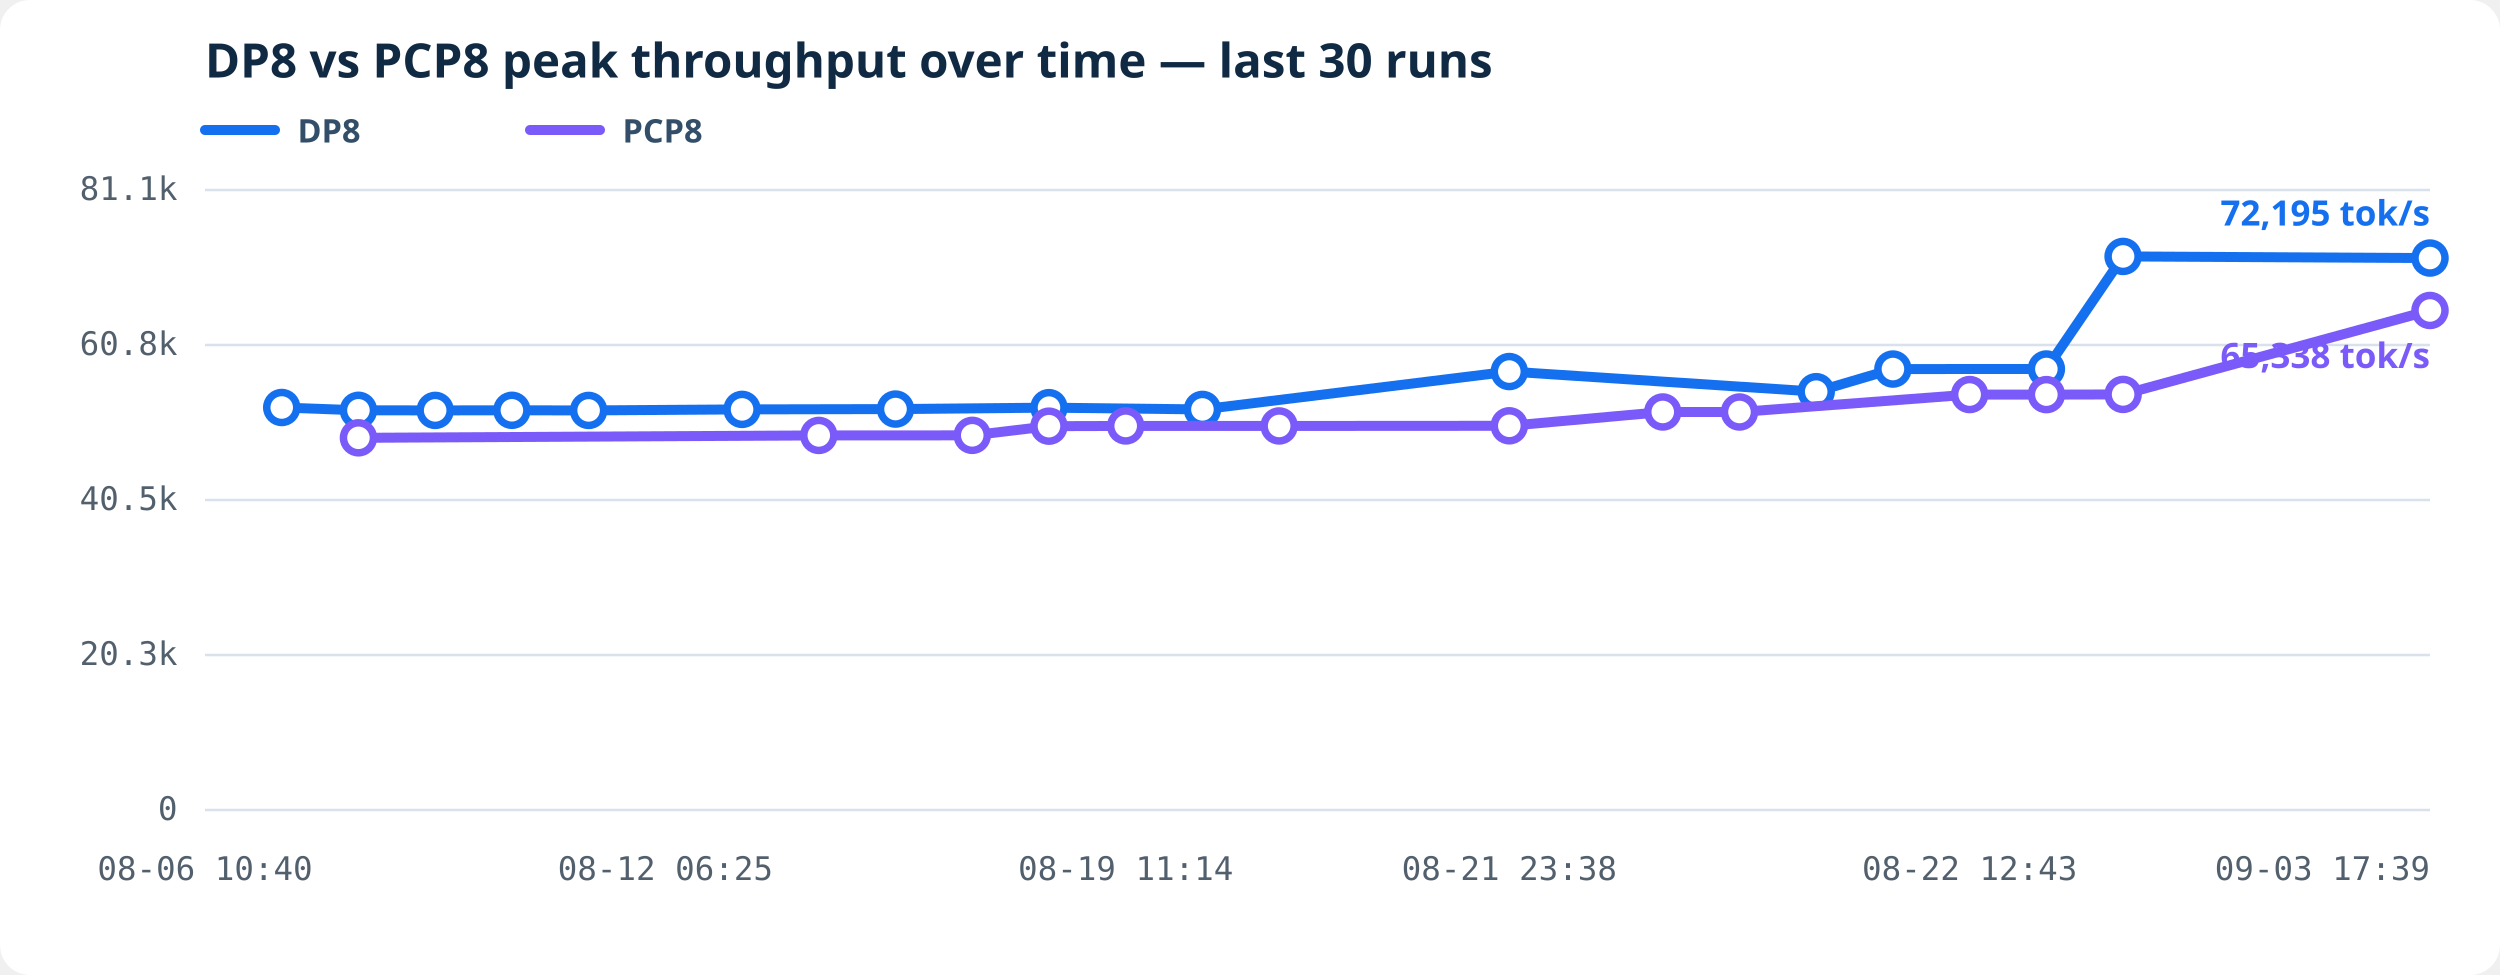
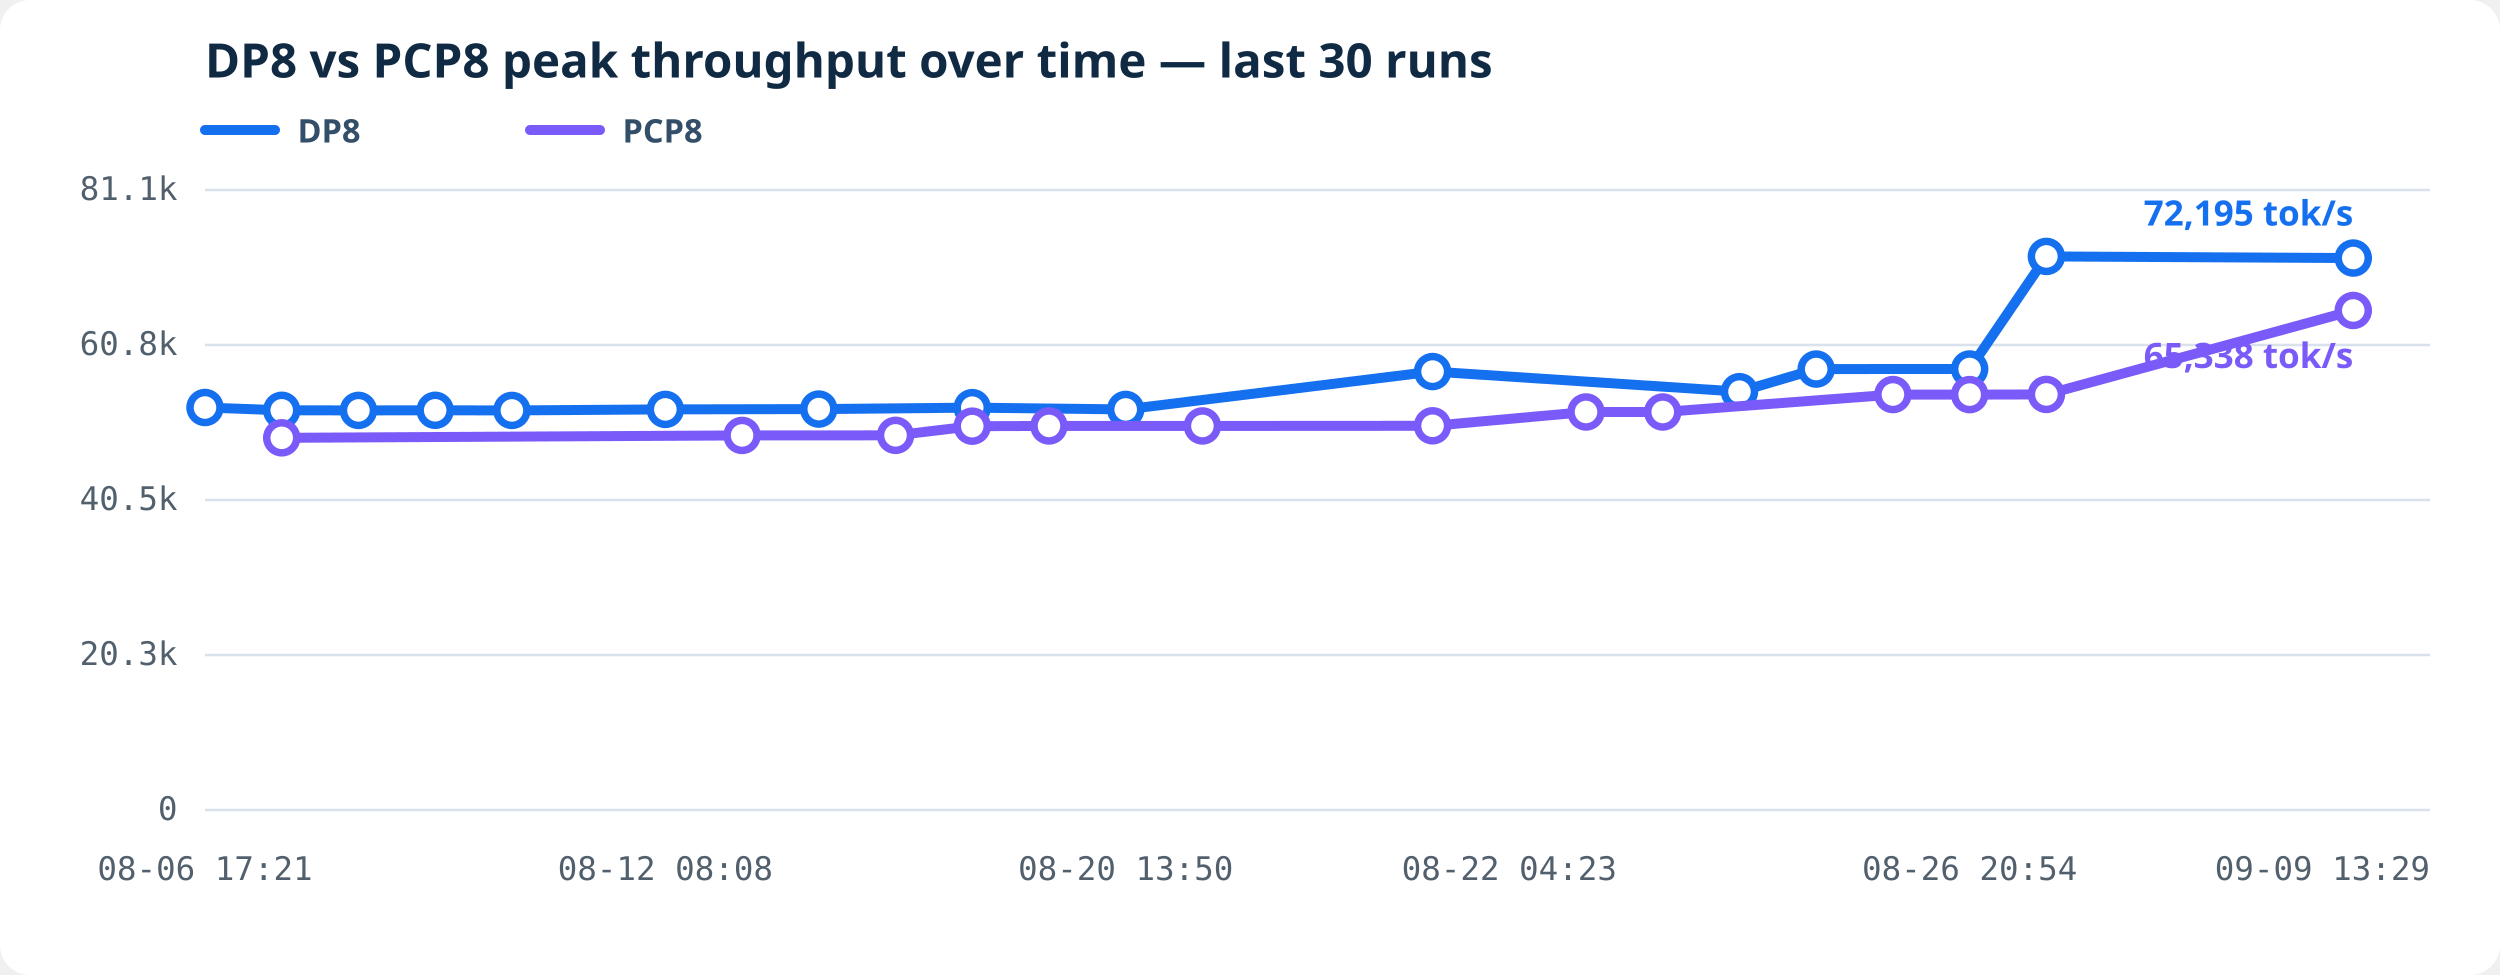
<svg xmlns="http://www.w3.org/2000/svg" viewBox="0 0 1000 390" role="img" aria-labelledby="history-title history-desc">
  <style>.bg{fill:#fff}.grid{stroke:#d9e2ec;stroke-width:1}.axis{fill:#52606d;font:13px ui-monospace,SFMono-Regular,Consolas,monospace}.heading{fill:#102a43;font:600 19px system-ui,sans-serif}.line{fill:none;stroke-width:4;stroke-linejoin:round;stroke-linecap:round}.dot{fill:#fff;stroke-width:3}.latest{stroke-width:3}.legend{fill:#334e68;font:600 13px system-ui,sans-serif}.value{font:600 14px system-ui,sans-serif}</style>
  <rect class="bg" width="1000" height="390" rx="12" />
  <text class="heading" x="82" y="31">DP8 vs PCP8 peak throughput over time — last 30 runs</text>
  <line x1="82" y1="52" x2="110" y2="52" stroke="#1570ef" stroke-width="4" stroke-linecap="round" />
  <text class="legend" x="119" y="57">DP8</text>
  <line x1="212" y1="52" x2="240" y2="52" stroke="#7a5af8" stroke-width="4" stroke-linecap="round" />
  <text class="legend" x="249" y="57">PCP8</text>
  <line class="grid" x1="82" y1="324.00" x2="972" y2="324.00" />
  <text class="axis" text-anchor="end" x="71" y="328.00">0</text>
  <line class="grid" x1="82" y1="262.00" x2="972" y2="262.00" />
  <text class="axis" text-anchor="end" x="71" y="266.00">20.3k</text>
  <line class="grid" x1="82" y1="200.00" x2="972" y2="200.00" />
  <text class="axis" text-anchor="end" x="71" y="204.00">40.5k</text>
  <line class="grid" x1="82" y1="138.00" x2="972" y2="138.00" />
  <text class="axis" text-anchor="end" x="71" y="142.00">60.8k</text>
  <line class="grid" x1="82" y1="76.00" x2="972" y2="76.00" />
  <text class="axis" text-anchor="end" x="71" y="80.00">81.1k</text>
-   <text class="axis" text-anchor="middle" x="82.00" y="352">08-06 10:40</text>
-   <text class="axis" text-anchor="middle" x="266.14" y="352">08-12 06:25</text>
-   <text class="axis" text-anchor="middle" x="450.28" y="352">08-19 11:14</text>
-   <text class="axis" text-anchor="middle" x="603.72" y="352">08-21 23:38</text>
-   <text class="axis" text-anchor="middle" x="787.86" y="352">08-22 12:43</text>
-   <text class="axis" text-anchor="end" x="972.00" y="352">09-03 17:39</text>
-   <polyline class="line" stroke="#1570ef" points="112.69,163.00 143.38,164.12 174.07,164.16 204.76,164.12 235.45,164.17 296.83,163.76 358.21,163.63 419.59,163.06 480.97,163.77 603.72,148.62 726.48,156.67 757.17,147.62 818.55,147.60 849.24,102.57 972.00,103.22" />
-   <circle class="dot" fill="#fff" stroke="#1570ef" cx="112.69" cy="163.00" r="6" />
-   <circle class="dot" fill="#fff" stroke="#1570ef" cx="143.38" cy="164.12" r="6" />
-   <circle class="dot" fill="#fff" stroke="#1570ef" cx="174.07" cy="164.16" r="6" />
-   <circle class="dot" fill="#fff" stroke="#1570ef" cx="204.76" cy="164.12" r="6" />
-   <circle class="dot" fill="#fff" stroke="#1570ef" cx="235.45" cy="164.17" r="6" />
-   <circle class="dot" fill="#fff" stroke="#1570ef" cx="296.83" cy="163.76" r="6" />
-   <circle class="dot" fill="#fff" stroke="#1570ef" cx="358.21" cy="163.63" r="6" />
-   <circle class="dot" fill="#fff" stroke="#1570ef" cx="419.59" cy="163.06" r="6" />
-   <circle class="dot" fill="#fff" stroke="#1570ef" cx="480.97" cy="163.77" r="6" />
-   <circle class="dot" fill="#fff" stroke="#1570ef" cx="603.72" cy="148.62" r="6" />
-   <circle class="dot" fill="#fff" stroke="#1570ef" cx="726.48" cy="156.67" r="6" />
-   <circle class="dot" fill="#fff" stroke="#1570ef" cx="757.17" cy="147.62" r="6" />
-   <circle class="dot" fill="#fff" stroke="#1570ef" cx="818.55" cy="147.60" r="6" />
-   <circle class="dot" fill="#fff" stroke="#1570ef" cx="849.24" cy="102.57" r="6" />
-   <circle class="dot latest" fill="#1570ef" stroke="#1570ef" cx="972.00" cy="103.22" r="6" />
-   <text class="value" fill="#1570ef" text-anchor="end" x="972.00" y="90.22">72,195 tok/s</text>
-   <polyline class="line" stroke="#7a5af8" points="143.38,175.13 327.52,174.17 388.90,174.14 419.59,170.47 450.28,170.38 511.66,170.38 603.72,170.32 665.10,164.79 695.79,164.80 787.86,157.82 818.55,157.85 849.24,157.77 972.00,124.19" />
-   <circle class="dot" fill="#fff" stroke="#7a5af8" cx="143.38" cy="175.13" r="6" />
-   <circle class="dot" fill="#fff" stroke="#7a5af8" cx="327.52" cy="174.17" r="6" />
-   <circle class="dot" fill="#fff" stroke="#7a5af8" cx="388.90" cy="174.14" r="6" />
-   <circle class="dot" fill="#fff" stroke="#7a5af8" cx="419.59" cy="170.47" r="6" />
-   <circle class="dot" fill="#fff" stroke="#7a5af8" cx="450.28" cy="170.38" r="6" />
-   <circle class="dot" fill="#fff" stroke="#7a5af8" cx="511.66" cy="170.38" r="6" />
-   <circle class="dot" fill="#fff" stroke="#7a5af8" cx="603.72" cy="170.32" r="6" />
-   <circle class="dot" fill="#fff" stroke="#7a5af8" cx="665.10" cy="164.79" r="6" />
-   <circle class="dot" fill="#fff" stroke="#7a5af8" cx="695.79" cy="164.80" r="6" />
-   <circle class="dot" fill="#fff" stroke="#7a5af8" cx="787.86" cy="157.82" r="6" />
-   <circle class="dot" fill="#fff" stroke="#7a5af8" cx="818.55" cy="157.85" r="6" />
-   <circle class="dot" fill="#fff" stroke="#7a5af8" cx="849.24" cy="157.77" r="6" />
-   <circle class="dot latest" fill="#7a5af8" stroke="#7a5af8" cx="972.00" cy="124.19" r="6" />
-   <text class="value" fill="#7a5af8" text-anchor="end" x="972.00" y="147.19">65,338 tok/s</text>
+   <text class="axis" text-anchor="middle" x="82.00" y="352">08-06 17:21</text>
+   <text class="axis" text-anchor="middle" x="266.14" y="352">08-12 08:08</text>
+   <text class="axis" text-anchor="middle" x="450.28" y="352">08-20 13:50</text>
+   <text class="axis" text-anchor="middle" x="603.72" y="352">08-22 04:23</text>
+   <text class="axis" text-anchor="middle" x="787.86" y="352">08-26 20:54</text>
+   <text class="axis" text-anchor="end" x="972.00" y="352">09-09 13:29</text>
+   <polyline class="line" stroke="#1570ef" points="82.00,163.00 112.69,164.12 143.38,164.16 174.07,164.12 204.76,164.17 266.14,163.76 327.52,163.63 388.90,163.06 450.28,163.77 573.03,148.62 695.79,156.67 726.48,147.62 787.86,147.60 818.55,102.57 941.31,103.22" />
+   <circle class="dot" fill="#fff" stroke="#1570ef" cx="82.00" cy="163.00" r="6" />
+   <circle class="dot" fill="#fff" stroke="#1570ef" cx="112.69" cy="164.12" r="6" />
+   <circle class="dot" fill="#fff" stroke="#1570ef" cx="143.38" cy="164.16" r="6" />
+   <circle class="dot" fill="#fff" stroke="#1570ef" cx="174.07" cy="164.12" r="6" />
+   <circle class="dot" fill="#fff" stroke="#1570ef" cx="204.76" cy="164.17" r="6" />
+   <circle class="dot" fill="#fff" stroke="#1570ef" cx="266.14" cy="163.76" r="6" />
+   <circle class="dot" fill="#fff" stroke="#1570ef" cx="327.52" cy="163.63" r="6" />
+   <circle class="dot" fill="#fff" stroke="#1570ef" cx="388.90" cy="163.06" r="6" />
+   <circle class="dot" fill="#fff" stroke="#1570ef" cx="450.28" cy="163.77" r="6" />
+   <circle class="dot" fill="#fff" stroke="#1570ef" cx="573.03" cy="148.62" r="6" />
+   <circle class="dot" fill="#fff" stroke="#1570ef" cx="695.79" cy="156.67" r="6" />
+   <circle class="dot" fill="#fff" stroke="#1570ef" cx="726.48" cy="147.62" r="6" />
+   <circle class="dot" fill="#fff" stroke="#1570ef" cx="787.86" cy="147.60" r="6" />
+   <circle class="dot" fill="#fff" stroke="#1570ef" cx="818.55" cy="102.57" r="6" />
+   <circle class="dot latest" fill="#1570ef" stroke="#1570ef" cx="941.31" cy="103.22" r="6" />
+   <text class="value" fill="#1570ef" text-anchor="end" x="941.31" y="90.22">72,195 tok/s</text>
+   <polyline class="line" stroke="#7a5af8" points="112.69,175.13 296.83,174.17 358.21,174.14 388.90,170.47 419.59,170.38 480.97,170.38 573.03,170.32 634.41,164.79 665.10,164.80 757.17,157.82 787.86,157.85 818.55,157.77 941.31,124.19" />
+   <circle class="dot" fill="#fff" stroke="#7a5af8" cx="112.69" cy="175.13" r="6" />
+   <circle class="dot" fill="#fff" stroke="#7a5af8" cx="296.83" cy="174.17" r="6" />
+   <circle class="dot" fill="#fff" stroke="#7a5af8" cx="358.21" cy="174.14" r="6" />
+   <circle class="dot" fill="#fff" stroke="#7a5af8" cx="388.90" cy="170.47" r="6" />
+   <circle class="dot" fill="#fff" stroke="#7a5af8" cx="419.59" cy="170.38" r="6" />
+   <circle class="dot" fill="#fff" stroke="#7a5af8" cx="480.97" cy="170.38" r="6" />
+   <circle class="dot" fill="#fff" stroke="#7a5af8" cx="573.03" cy="170.32" r="6" />
+   <circle class="dot" fill="#fff" stroke="#7a5af8" cx="634.41" cy="164.79" r="6" />
+   <circle class="dot" fill="#fff" stroke="#7a5af8" cx="665.10" cy="164.80" r="6" />
+   <circle class="dot" fill="#fff" stroke="#7a5af8" cx="757.17" cy="157.82" r="6" />
+   <circle class="dot" fill="#fff" stroke="#7a5af8" cx="787.86" cy="157.85" r="6" />
+   <circle class="dot" fill="#fff" stroke="#7a5af8" cx="818.55" cy="157.77" r="6" />
+   <circle class="dot latest" fill="#7a5af8" stroke="#7a5af8" cx="941.31" cy="124.19" r="6" />
+   <text class="value" fill="#7a5af8" text-anchor="end" x="941.31" y="147.19">65,338 tok/s</text>
</svg>
